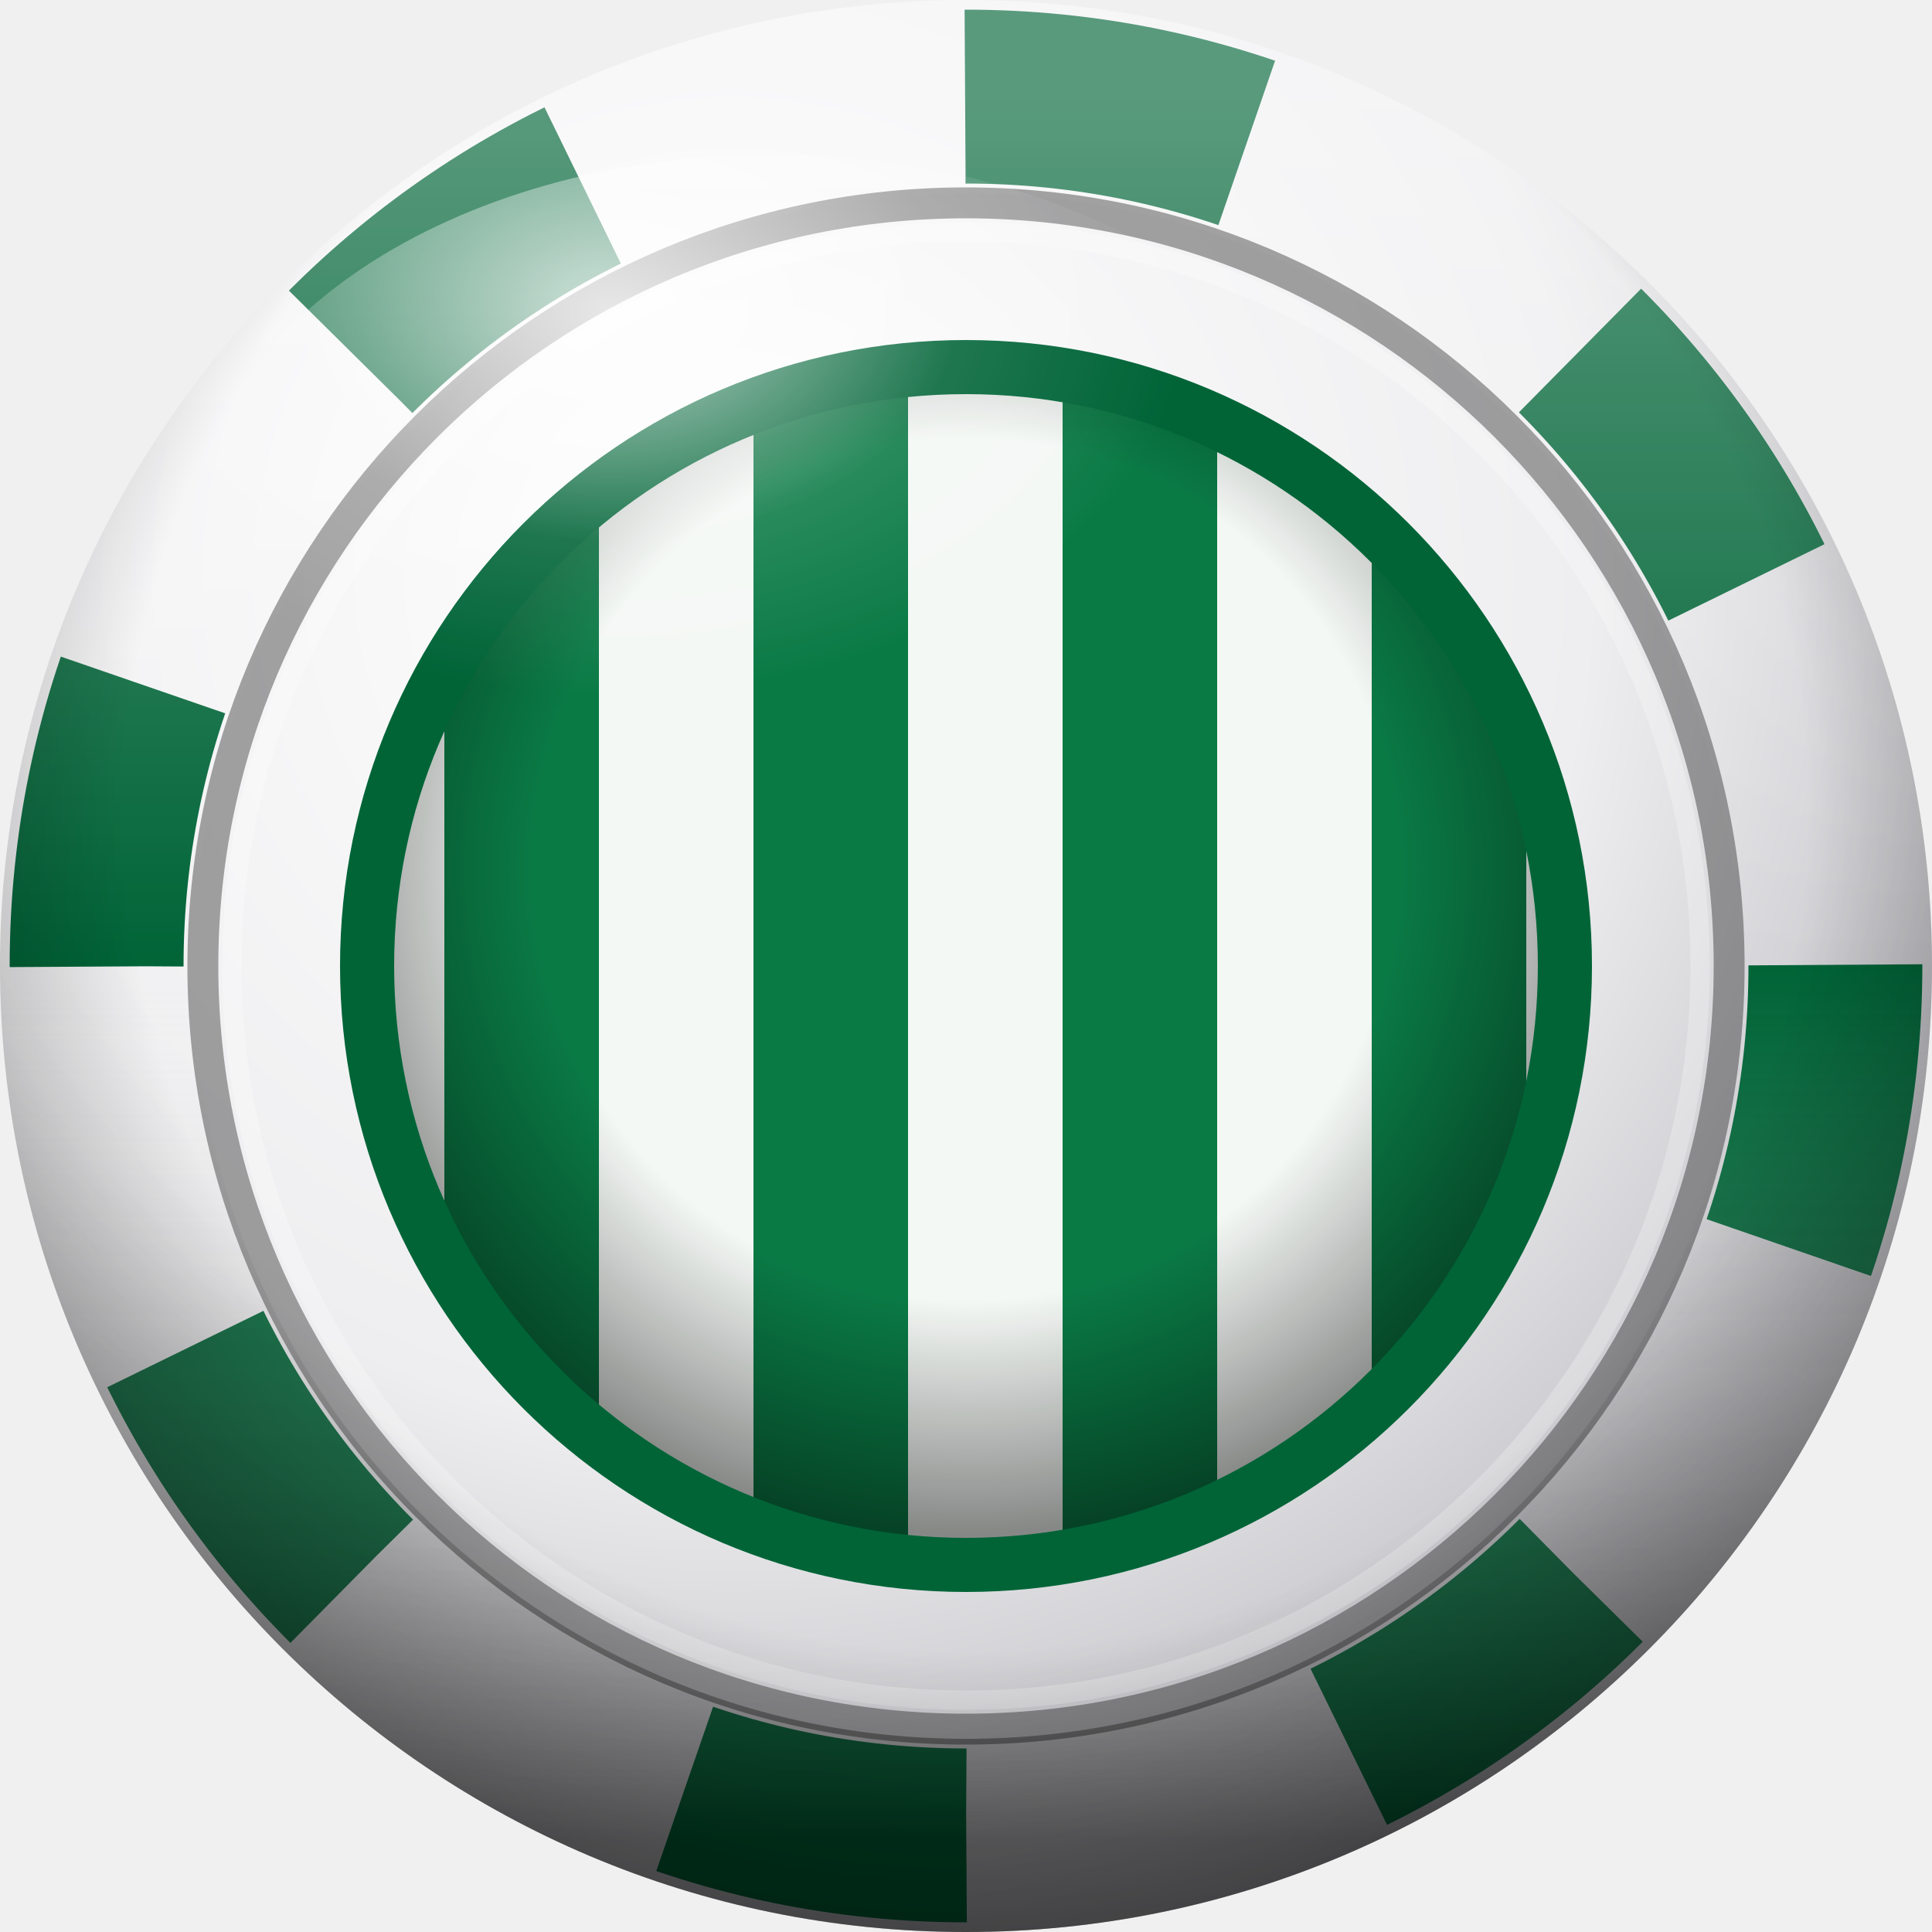
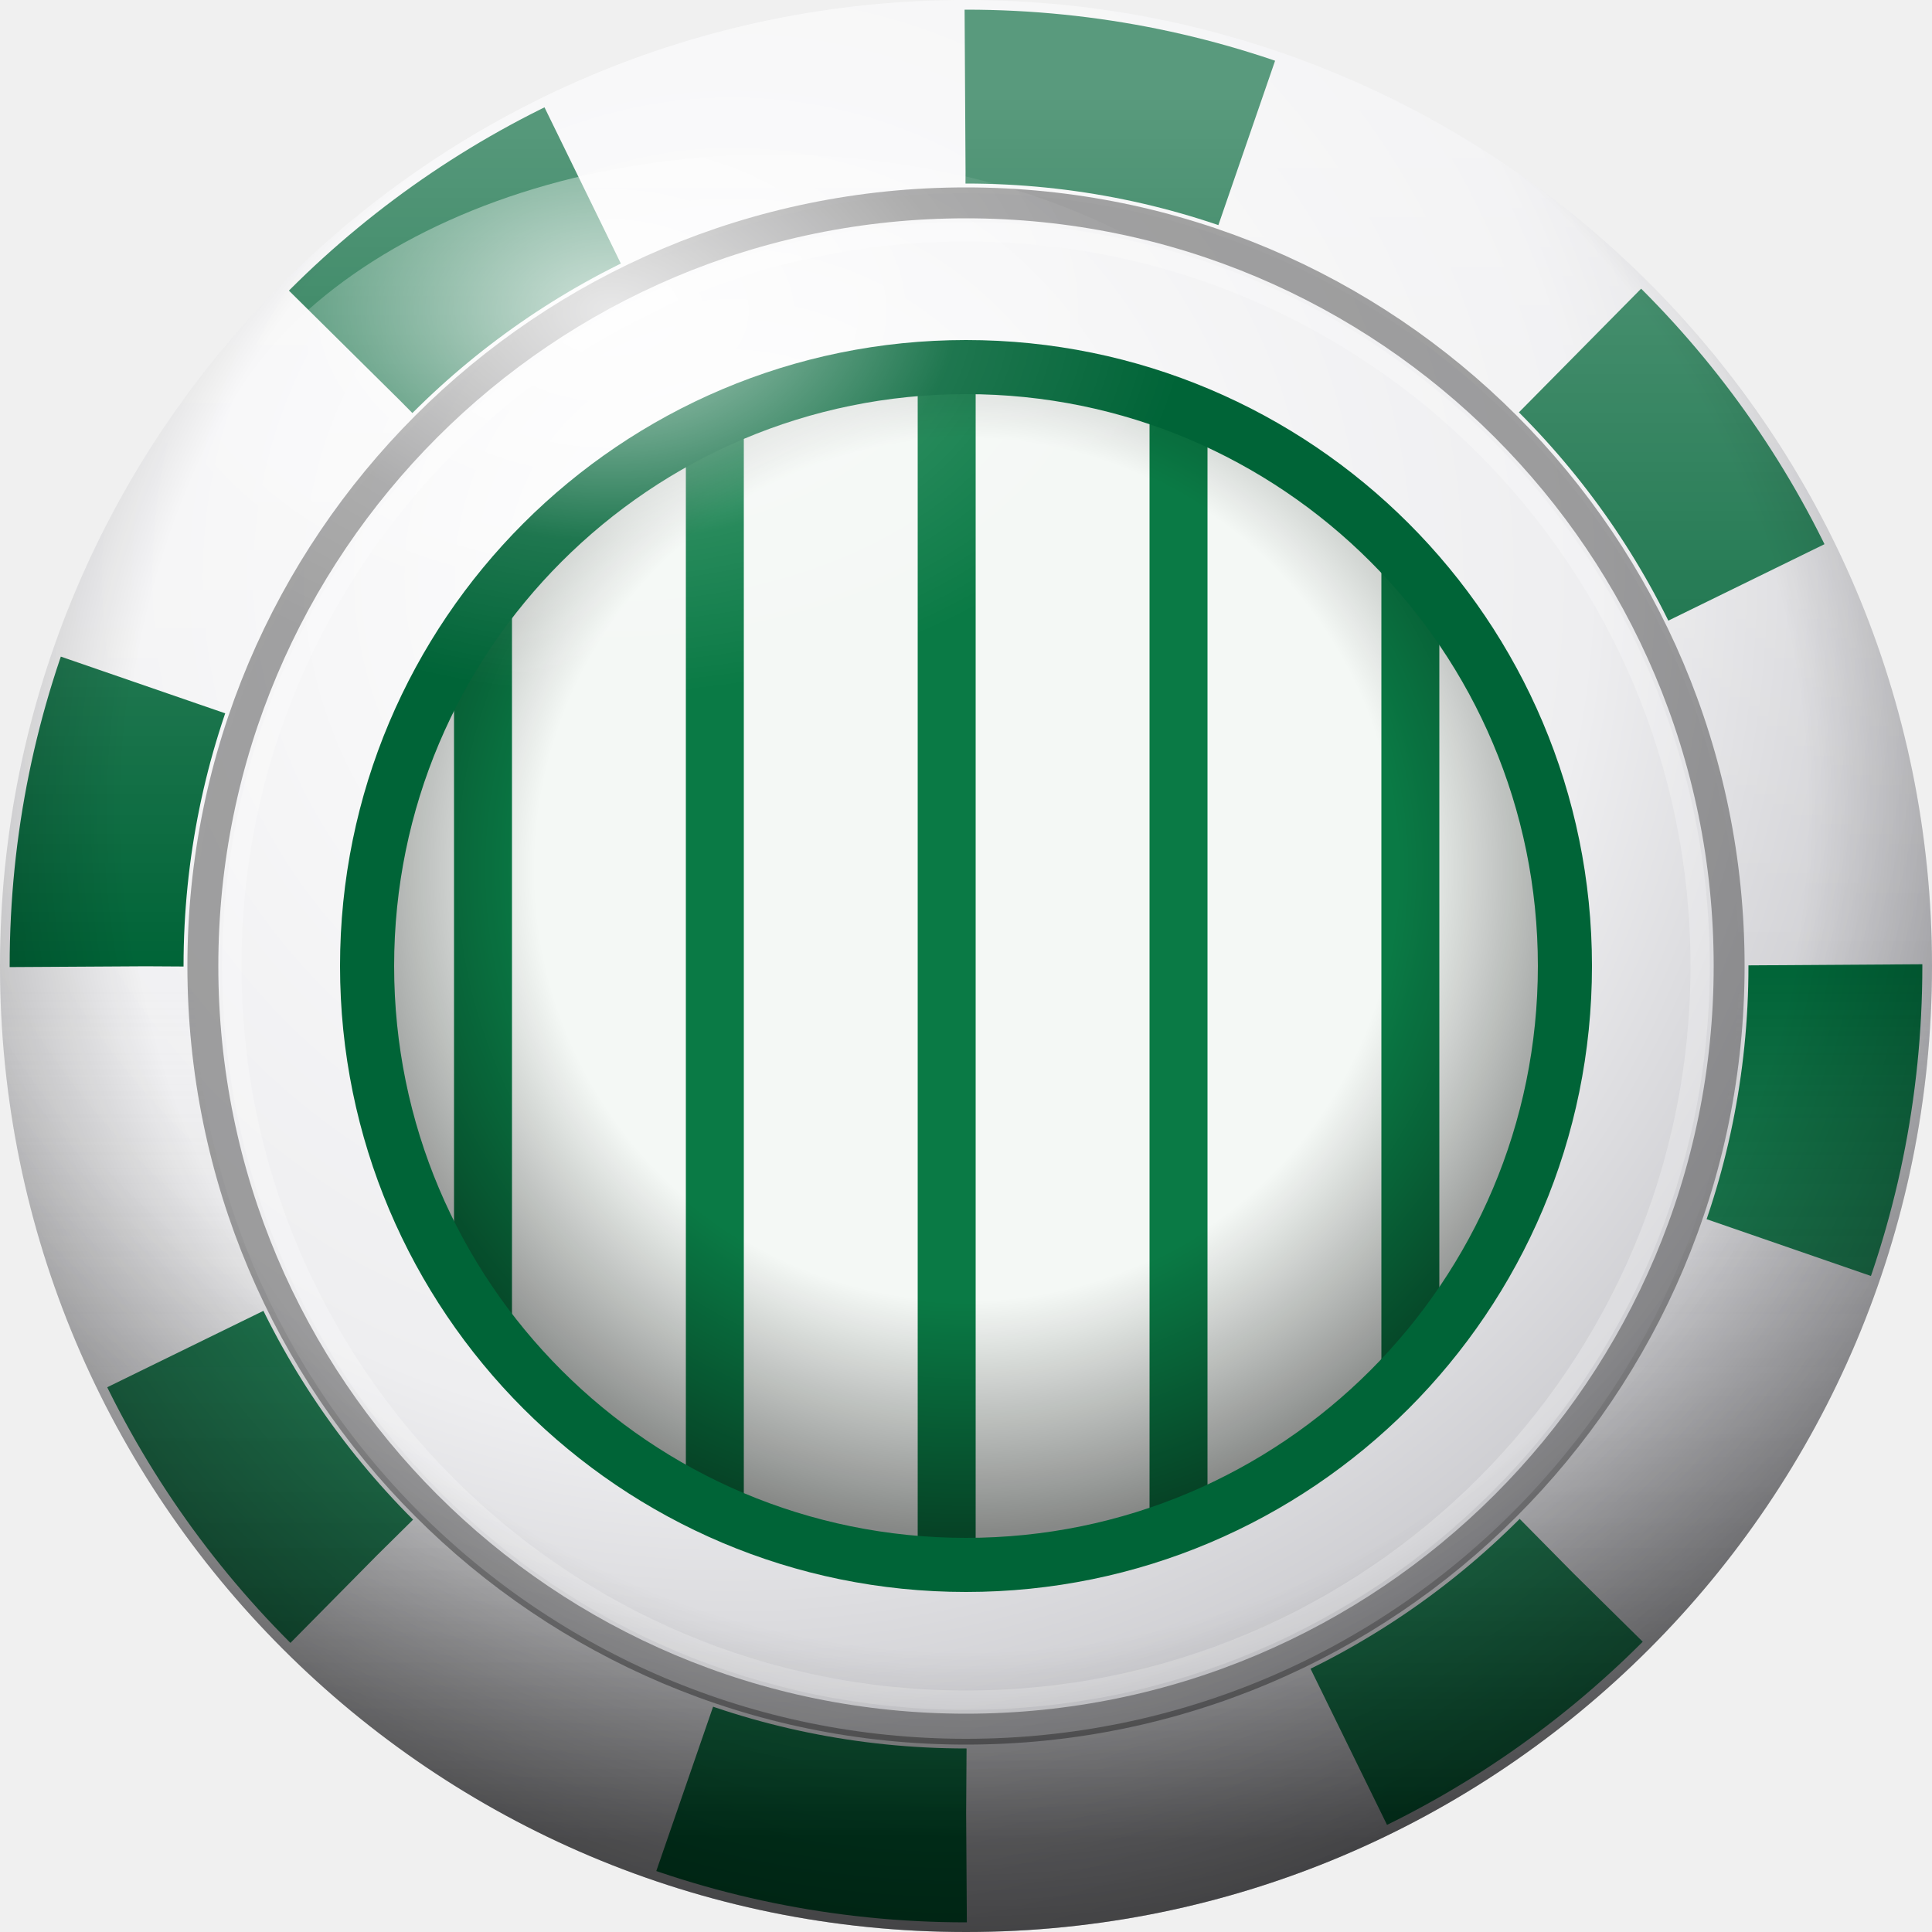
<svg xmlns="http://www.w3.org/2000/svg" viewBox="0 0 100 100">
  <defs>
    <clipPath id="c">
      <circle cx="50" cy="50" r="50" />
    </clipPath>
    <clipPath id="m">
      <circle cx="50" cy="50" r="31" />
    </clipPath>
    <radialGradient id="corpo" cx=".38" cy=".3" r=".8">
      <stop offset="0" stop-color="#FFFFFF" />
      <stop offset=".55" stop-color="#EEEEF0" />
      <stop offset="1" stop-color="#A9A9AF" />
    </radialGradient>
    <linearGradient id="borda" x1="0" y1="0" x2="0" y2="1">
      <stop offset="0" stop-color="#fff" stop-opacity=".35" />
      <stop offset=".5" stop-color="#fff" stop-opacity="0" />
      <stop offset="1" stop-color="#000" stop-opacity=".45" />
    </linearGradient>
    <radialGradient id="ms" cx=".5" cy=".42" r=".55">
      <stop offset=".65" stop-color="#000" stop-opacity="0" />
      <stop offset="1" stop-color="#000" stop-opacity=".45" />
    </radialGradient>
    <radialGradient id="verniz" cx=".36" cy=".2" r=".5">
      <stop offset="0" stop-color="#fff" stop-opacity=".75" />
      <stop offset=".6" stop-color="#fff" stop-opacity=".12" />
      <stop offset="1" stop-color="#fff" stop-opacity="0" />
    </radialGradient>
    <radialGradient id="sombra" cx=".5" cy=".42" r=".6">
      <stop offset=".72" stop-color="#000" stop-opacity="0" />
      <stop offset="1" stop-color="#000" stop-opacity=".4" />
    </radialGradient>
  </defs>
  <g clip-path="url(#c)">
    <rect width="100" height="100" fill="url(#corpo)" />
    <circle cx="50" cy="50" r="45" fill="none" stroke="#006437" stroke-width="9" stroke-dasharray="14.84 20.50" stroke-dashoffset="0.00" />
    <circle cx="50" cy="50" r="45" fill="none" stroke="url(#borda)" stroke-width="10" />
    <circle cx="50" cy="50" r="39.5" fill="none" stroke="rgba(0,0,0,.35)" stroke-width="1.6" />
    <circle cx="50" cy="50" r="38" fill="none" stroke="#fff" stroke-opacity=".25" stroke-width="1" />
    <g clip-path="url(#m)">
      <circle cx="50" cy="50" r="31" fill="#F4F8F5" />
-       <rect x="23.0" y="0" width="8" height="100" fill="#0A7A45" />
-       <rect x="39.0" y="0" width="8" height="100" fill="#0A7A45" />
-       <rect x="55.0" y="0" width="8" height="100" fill="#0A7A45" />
-       <rect x="71.0" y="0" width="8" height="100" fill="#0A7A45" />
+       <rect x="23.5" y="0" width="3" height="100" fill="#0A7A45" />
+       <rect x="35.5" y="0" width="3" height="100" fill="#0A7A45" />
+       <rect x="47.5" y="0" width="3" height="100" fill="#0A7A45" />
+       <rect x="59.5" y="0" width="3" height="100" fill="#0A7A45" />
+       <rect x="71.5" y="0" width="3" height="100" fill="#0A7A45" />
      <circle cx="50" cy="50" r="31" fill="url(#ms)" />
    </g>
    <circle cx="50" cy="50" r="31" fill="none" stroke="#006437" stroke-width="2.8" />
    <rect width="100" height="100" fill="url(#sombra)" />
    <ellipse cx="40" cy="28" rx="30" ry="20" fill="url(#verniz)" />
  </g>
</svg>
